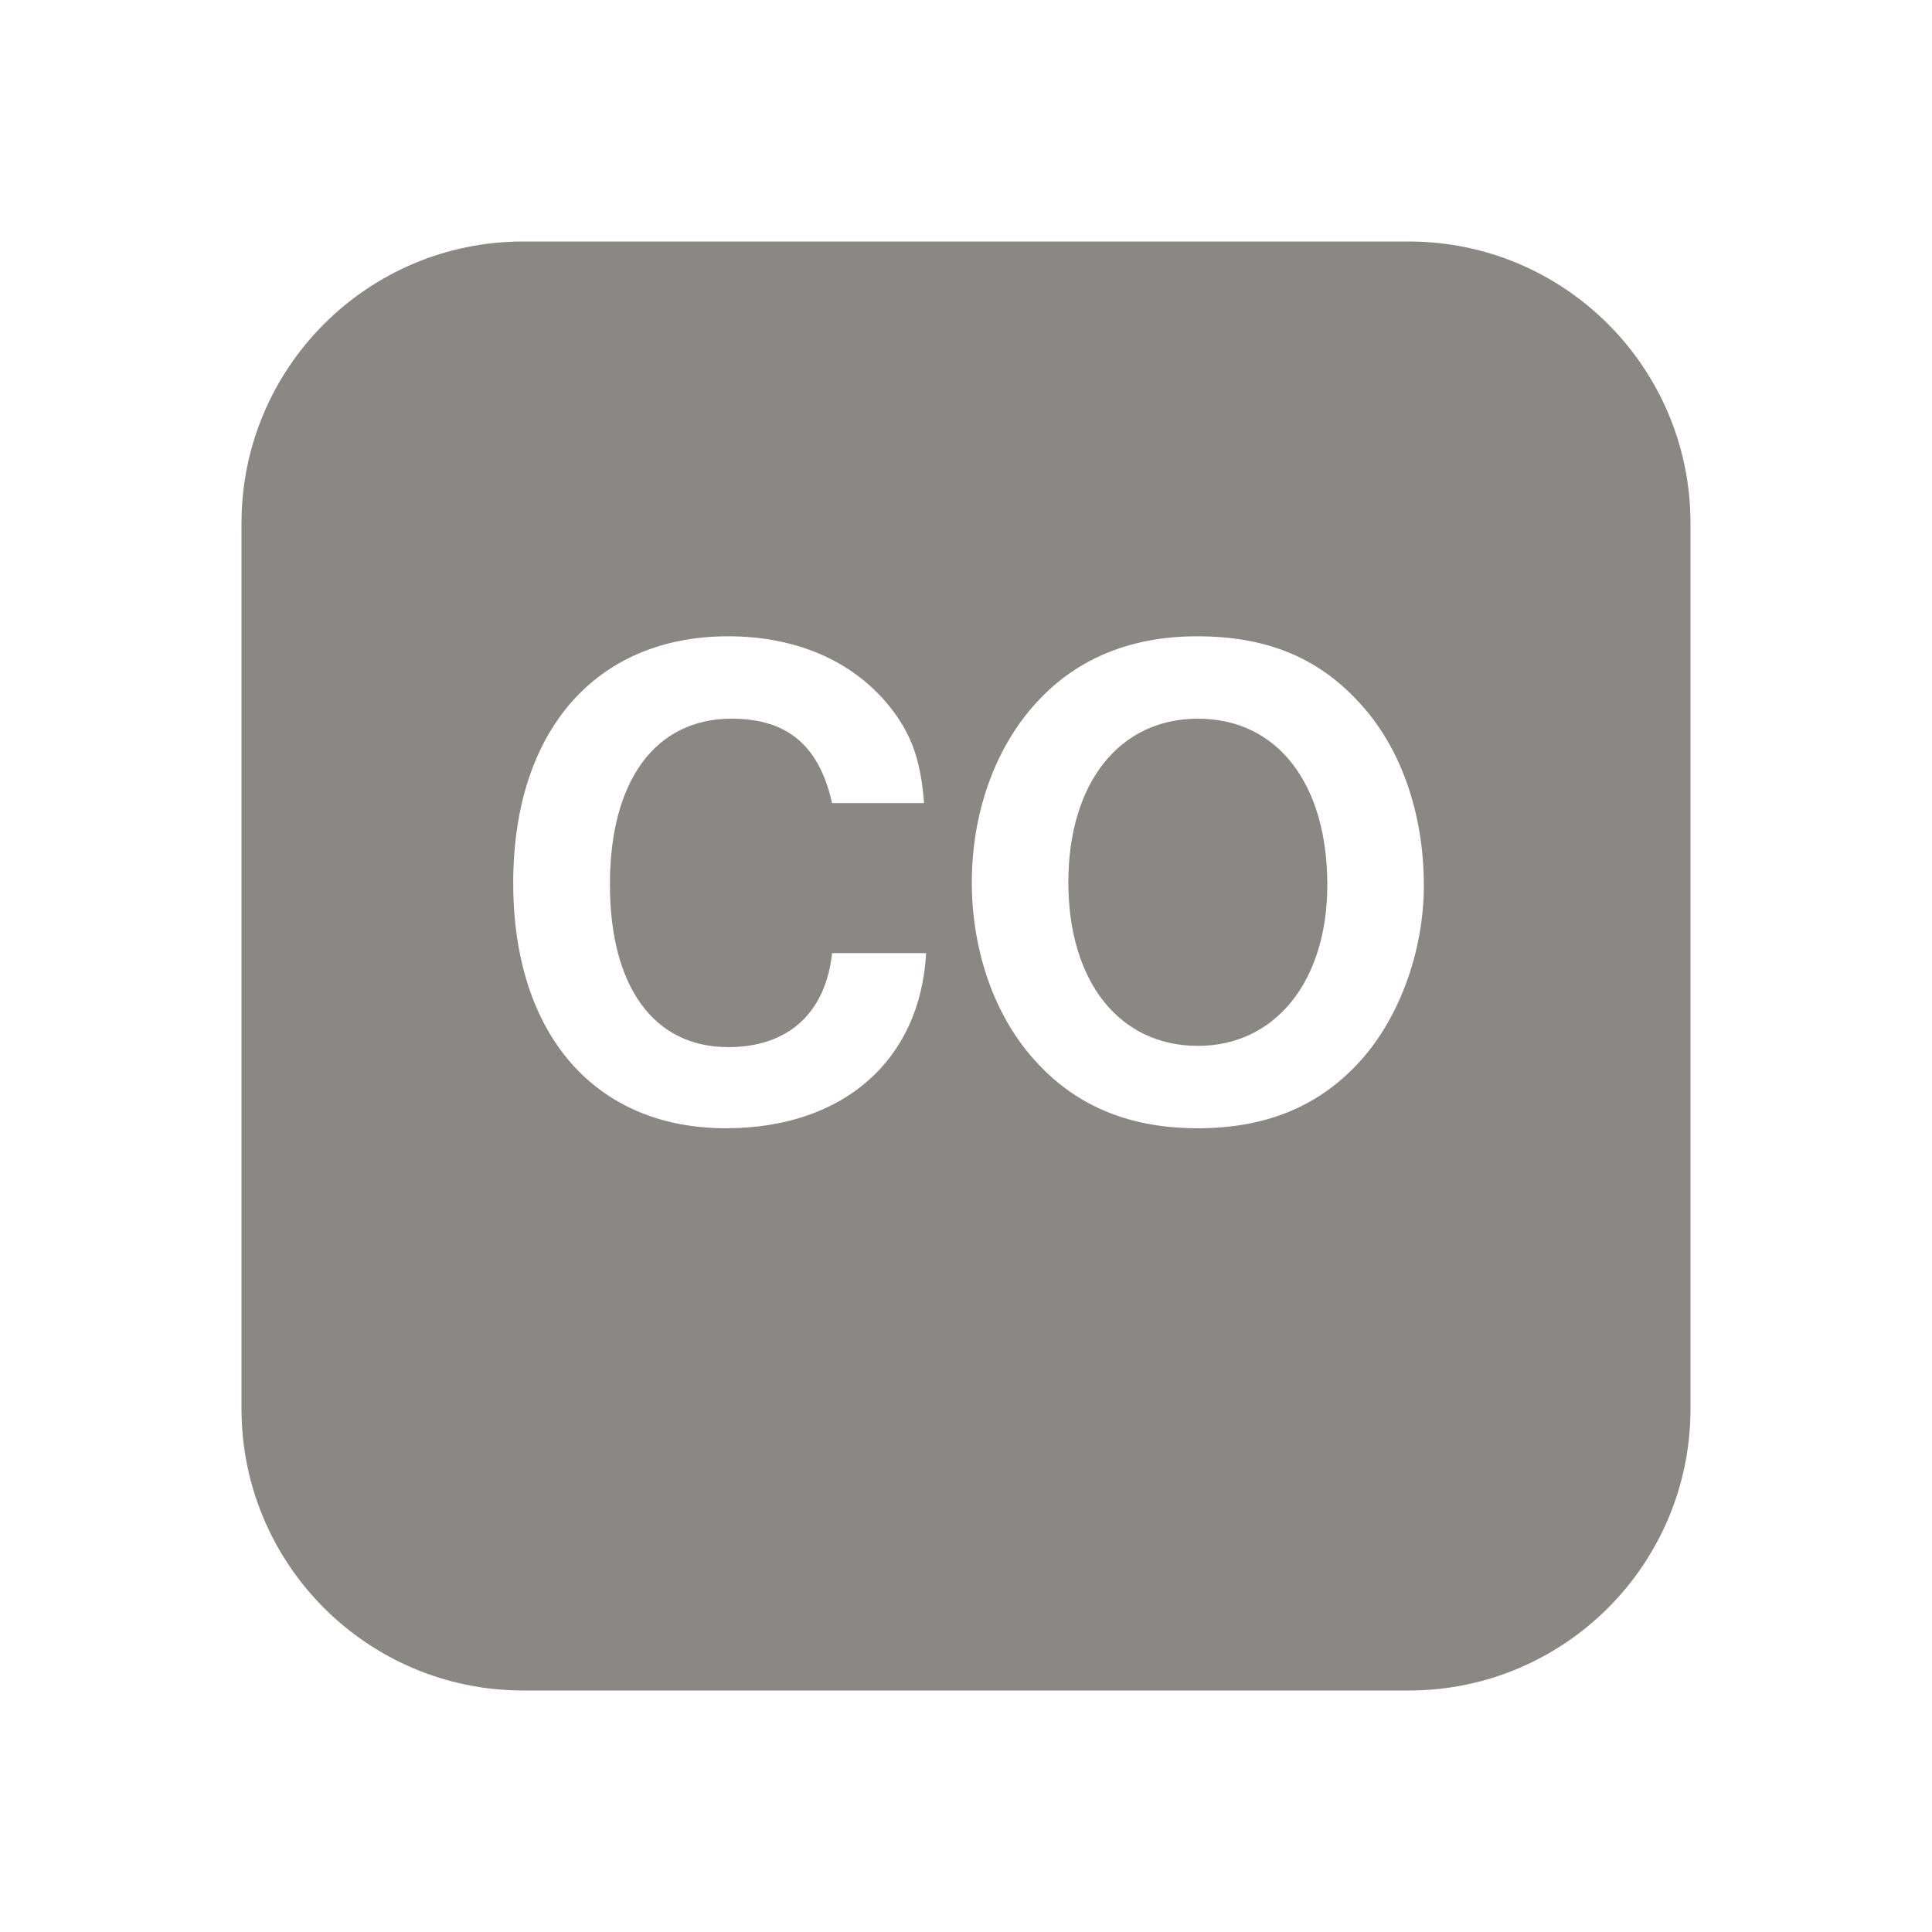
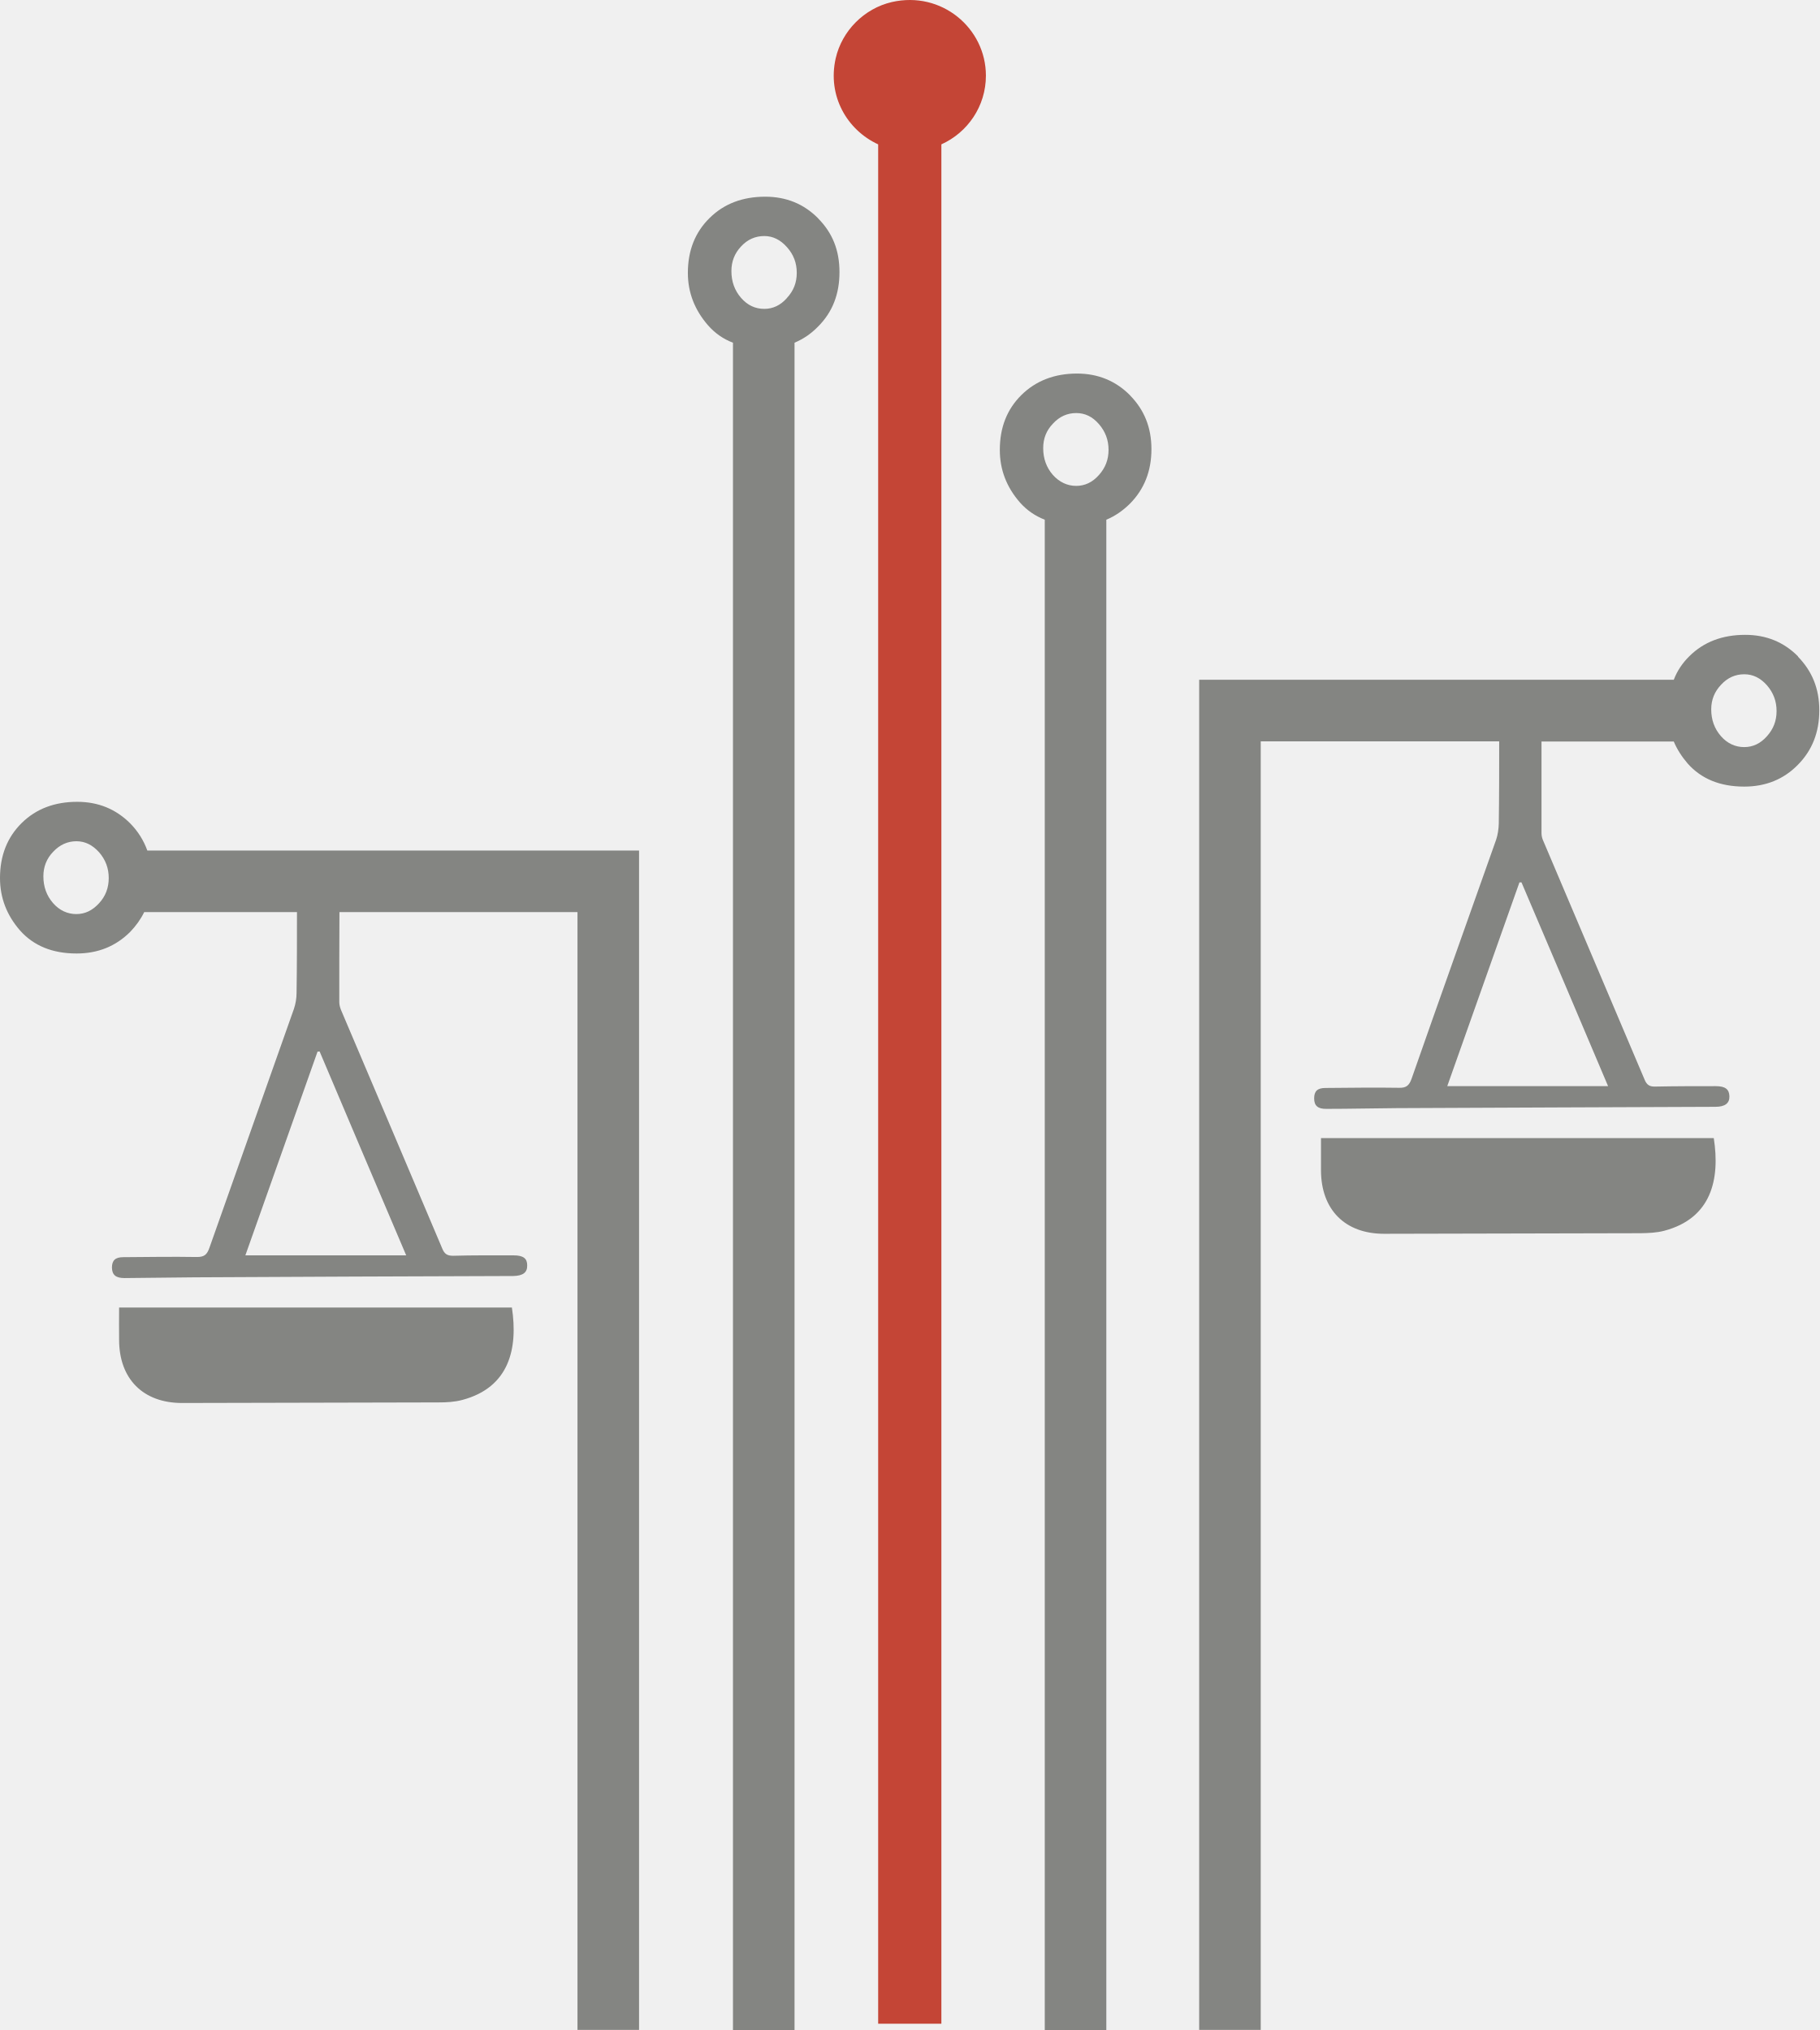
- <svg xmlns="http://www.w3.org/2000/svg" width="192" height="192" fill="none" viewBox="0 0 192 192">
-   <rect width="192" height="192" fill="#fff" />
-   <rect x="24" y="24" width="144" height="144" rx="28" fill="#898884" />
-   <text x="96" y="96" fill="#fff" font-family="Segoe UI, Helvetica, Arial, sans-serif" font-size="64" font-weight="700" text-anchor="middle" dominant-baseline="central">CO</text>
+ <svg xmlns="http://www.w3.org/2000/svg" id="svg126" width="350" height="390.602" version="1.1" viewBox="0 0 350 390.602">
+   <defs id="defs4">
+     <style id="style2">.cls-2,.cls-3{stroke-width:0}.cls-2{fill:#c44536}.cls-3{fill:#848582}</style>
+   </defs>
+   <path id="path76" d="m 171.556,0.399 c -5.305,1.235 -9.58,5.526 -10.784,10.831 -1.631,7.221 2.185,13.792 8.171,16.548 V 389.398 h 12.161 V 27.777 c 5.051,-2.28 8.567,-7.332 8.567,-13.222 0,-9.137 -8.535,-16.358 -18.115,-14.156 z" class="cls-2" />
+   <g id="g91" transform="matrix(1.583495,0,0,1.583495,-20.94965,-11.08181)">
+     <path id="path79" d="m 221.44,145.29 h -47.72 v 3.94 c 0.02,4.77 2.92,7.69 7.67,7.69 10.39,-0.02 20.77,-0.05 31.18,-0.07 0.94,-0.02 1.93,-0.05 2.86,-0.3 5.73,-1.52 6.79,-6.26 6.01,-11.26 z" class="cls-3" />
+     <path id="path81" d="m 231.69,86.77 c -1.73,-1.75 -3.87,-2.63 -6.43,-2.63 -2.76,0 -5.02,0.85 -6.77,2.58 -0.85,0.83 -1.5,1.8 -1.91,2.88 h -57.66 v 164.059 h 7.48 V 97.08 h 28.97 c 0,3.34 0,6.68 -0.05,10.02 -0.02,0.64 -0.12,1.34 -0.32,1.93 -3.43,9.7 -6.89,19.37 -10.27,29.04 -0.3,0.85 -0.67,1.13 -1.52,1.11 -2.99,-0.05 -5.96,0 -8.94,0.02 -0.99,0 -1.38,0.39 -1.38,1.27 0,0.88 0.44,1.29 1.5,1.27 2.86,0 5.69,-0.07 8.54,-0.09 12.9,-0.05 25.79,-0.12 38.71,-0.16 1.17,0 1.73,-0.44 1.7,-1.29 -0.03,-0.85 -0.51,-1.22 -1.66,-1.22 -2.46,0 -4.91,0 -7.35,0.05 -0.71,0.02 -1.04,-0.21 -1.31,-0.88 -4.1,-9.67 -8.2,-19.32 -12.3,-28.99 -0.14,-0.3 -0.21,-0.62 -0.21,-0.94 V 97.1 h 16.07 c 0.39,0.94 0.97,1.84 1.7,2.69 1.64,1.84 3.91,2.79 6.86,2.79 2.6,0 4.79,-0.88 6.52,-2.65 1.73,-1.75 2.6,-3.94 2.6,-6.61 0,-2.67 -0.88,-4.77 -2.6,-6.54 z m -23.08,52.21 h -19.55 c 2.92,-8.24 5.85,-16.51 8.77,-24.76 h 0.25 c 3.5,8.2 6.98,16.4 10.52,24.76 z m 19.28,-42.51 c -0.78,0.88 -1.7,1.31 -2.76,1.31 -1.06,0 -2.05,-0.44 -2.83,-1.34 -0.78,-0.9 -1.17,-1.98 -1.17,-3.25 0,-1.17 0.41,-2.16 1.2,-2.99 0.78,-0.85 1.73,-1.27 2.81,-1.27 1.08,0 1.98,0.46 2.76,1.34 0.78,0.9 1.17,1.93 1.17,3.13 0,1.2 -0.39,2.19 -1.17,3.06 z" class="cls-3" />
+     <path id="path83" d="M 75.41,165.88 H 27.7 c 0,1.43 -0.02,2.67 0,3.91 0,4.77 2.92,7.69 7.65,7.69 10.39,-0.02 20.8,-0.05 31.18,-0.07 0.94,0 1.93,-0.05 2.86,-0.3 5.73,-1.52 6.79,-6.26 6.03,-11.24 z" class="cls-3" />
+     <path id="path85" d="m 31.13,110.35 c -0.44,-1.22 -1.13,-2.33 -2.07,-3.29 -1.75,-1.75 -3.89,-2.63 -6.45,-2.63 -2.74,0 -5,0.85 -6.75,2.58 -1.75,1.73 -2.63,3.96 -2.63,6.68 0,2.39 0.81,4.51 2.44,6.38 1.64,1.84 3.91,2.79 6.86,2.79 2.6,0 4.77,-0.88 6.52,-2.63 0.71,-0.74 1.27,-1.52 1.7,-2.4 h 18.56 c 0,3.27 0,6.56 -0.05,9.83 0,0.64 -0.12,1.34 -0.32,1.93 -3.41,9.7 -6.86,19.34 -10.27,29.04 -0.3,0.85 -0.64,1.11 -1.52,1.11 -2.97,-0.05 -5.96,0 -8.94,0.02 -0.97,0 -1.38,0.39 -1.38,1.27 0.02,0.88 0.46,1.27 1.52,1.27 2.83,-0.02 5.69,-0.07 8.52,-0.09 12.9,-0.07 25.82,-0.12 38.71,-0.16 1.2,-0.02 1.73,-0.44 1.7,-1.31 0,-0.83 -0.48,-1.2 -1.66,-1.2 -2.44,0 -4.91,-0.02 -7.35,0.05 -0.69,0 -1.04,-0.21 -1.31,-0.88 -4.08,-9.67 -8.2,-19.32 -12.3,-28.99 -0.12,-0.3 -0.21,-0.64 -0.21,-0.97 0,-3.62 0,-7.28 0.02,-10.92 h 28.92 v 135.829 h 7.48 V 110.35 Z m -5.87,6.41 c -0.81,0.88 -1.7,1.31 -2.76,1.31 -1.06,0 -2.05,-0.44 -2.83,-1.34 -0.78,-0.9 -1.17,-1.98 -1.17,-3.25 0,-1.15 0.39,-2.16 1.2,-2.99 0.78,-0.83 1.73,-1.27 2.81,-1.27 1.08,0 1.96,0.46 2.76,1.34 0.78,0.9 1.17,1.93 1.17,3.13 0,1.2 -0.39,2.21 -1.17,3.06 z m 37.33,42.78 H 43.04 c 2.92,-8.24 5.85,-16.51 8.77,-24.76 0.07,0 0.16,0 0.25,-0.02 3.48,8.2 6.95,16.42 10.52,24.78 z" class="cls-3" />
+     <path id="path87" d="m 112.63,33.53 c -1.73,-1.75 -3.87,-2.63 -6.43,-2.63 -2.74,0 -5,0.85 -6.75,2.58 -1.77,1.73 -2.65,3.96 -2.65,6.68 0,2.39 0.83,4.51 2.46,6.38 0.83,0.94 1.84,1.66 3.02,2.1 v 205.029 h 7.48 V 48.64 c 1.06,-0.44 2,-1.08 2.86,-1.96 1.75,-1.75 2.6,-3.94 2.6,-6.61 0,-2.67 -0.85,-4.77 -2.6,-6.54 z m -3.8,9.69 c -0.78,0.88 -1.7,1.31 -2.74,1.31 -1.11,0 -2.05,-0.44 -2.83,-1.34 -0.78,-0.9 -1.17,-1.98 -1.17,-3.25 0,-1.17 0.39,-2.16 1.17,-2.99 0.78,-0.85 1.73,-1.27 2.83,-1.27 1.04,0 1.96,0.46 2.74,1.34 0.81,0.9 1.2,1.93 1.2,3.13 0,1.2 -0.39,2.19 -1.2,3.06 z" class="cls-3" />
+     <path id="path89" d="m 150.53,55.04 c -1.73,-1.75 -3.89,-2.65 -6.45,-2.65 -2.74,0 -5,0.88 -6.75,2.6 -1.75,1.73 -2.63,3.94 -2.63,6.68 0,2.39 0.81,4.51 2.44,6.38 0.83,0.94 1.84,1.64 3.02,2.1 v 183.519 h 7.48 V 70.15 c 1.06,-0.44 2.03,-1.11 2.88,-1.96 1.73,-1.75 2.6,-3.96 2.6,-6.61 0,-2.65 -0.88,-4.79 -2.6,-6.54 z m -3.8,9.69 c -0.78,0.88 -1.7,1.31 -2.76,1.31 -1.06,0 -2.05,-0.46 -2.83,-1.34 -0.78,-0.9 -1.17,-1.98 -1.17,-3.25 0,-1.17 0.39,-2.16 1.2,-2.99 0.78,-0.85 1.73,-1.27 2.81,-1.27 1.08,0 1.98,0.44 2.76,1.34 0.78,0.9 1.17,1.93 1.17,3.13 0,1.2 -0.39,2.19 -1.17,3.06 z" class="cls-3" />
+   </g>
</svg>
